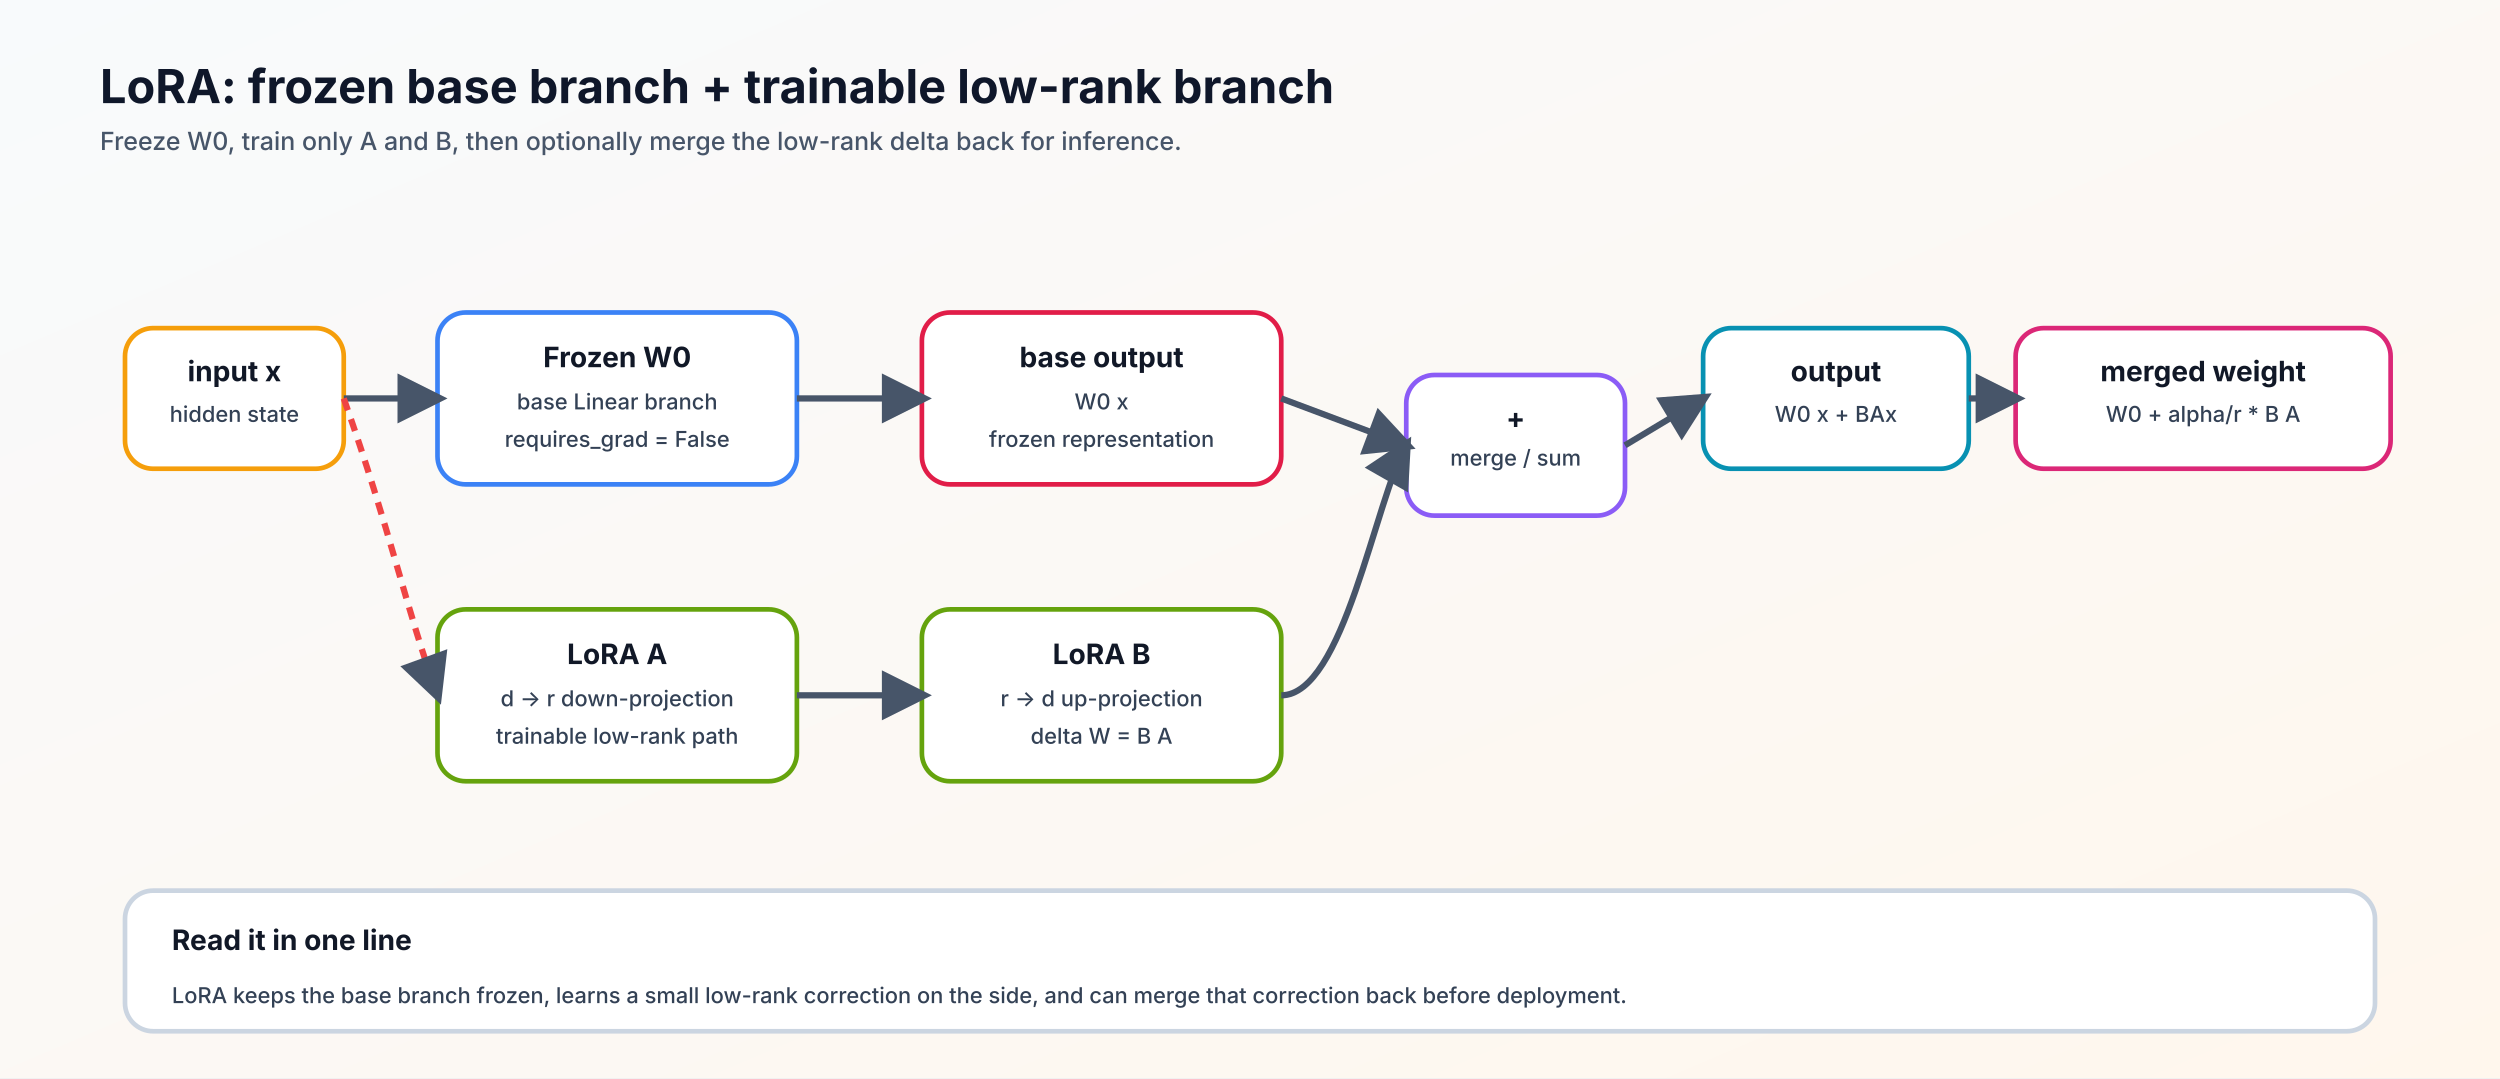
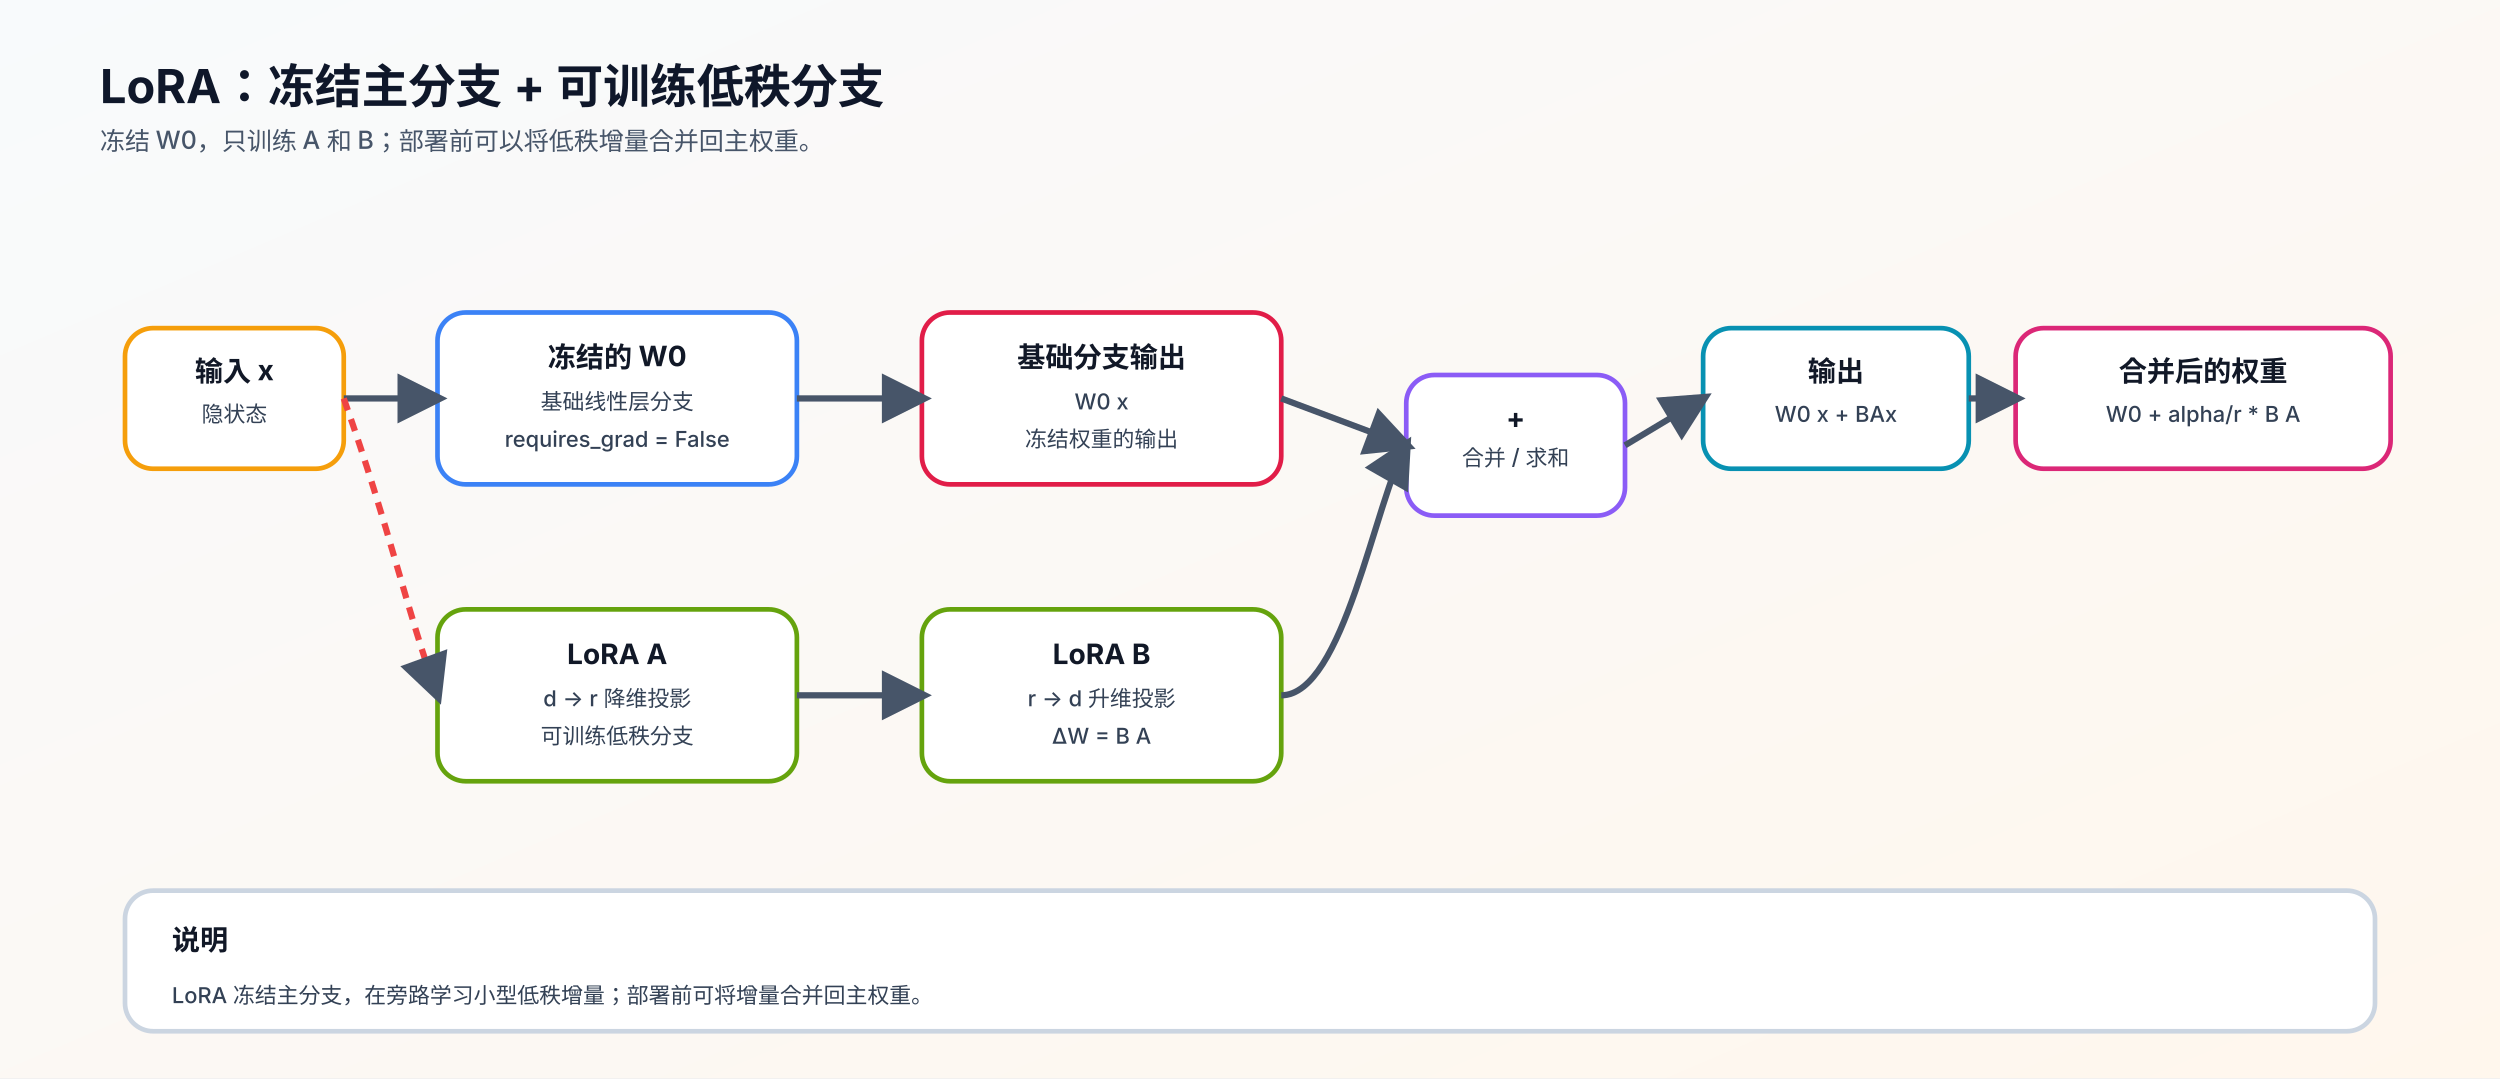
<svg xmlns="http://www.w3.org/2000/svg" viewBox="0 0 1600 690" role="img" aria-labelledby="title desc">
  <defs>
    <linearGradient id="bg" x1="0" x2="1" y1="0" y2="1">
      <stop offset="0%" stop-color="#f8fafc" />
      <stop offset="100%" stop-color="#fff7ed" />
    </linearGradient>
    <marker id="arrow" viewBox="0 0 10 10" refX="8" refY="5" markerWidth="8" markerHeight="8" orient="auto">
      <path d="M 0 0 L 10 5 L 0 10 z" fill="#475569" />
    </marker>
    <style>
      .title { font: 700 30px "Inter", "Noto Sans SC", sans-serif; fill: #0f172a; }
      .sub { font: 500 16px "Inter", "Noto Sans SC", sans-serif; fill: #475569; }
      .label { font: 700 18px "Inter", "Noto Sans SC", sans-serif; fill: #111827; }
      .small { font: 500 14px "Inter", "Noto Sans SC", sans-serif; fill: #334155; }
      .box { fill: #ffffff; stroke-width: 3; rx: 18; ry: 18; }
      .arrow { stroke: #475569; stroke-width: 4; fill: none; marker-end: url(#arrow); }
      .dashed { stroke: #ef4444; stroke-width: 4; fill: none; stroke-dasharray: 8 6; marker-end: url(#arrow); }
    </style>
  </defs>
  <rect width="1600" height="690" fill="url(#bg)" />
-   <text x="64" y="66" class="title">LoRA: frozen base branch + trainable low-rank branch</text>
-   <text x="64" y="96" class="sub">Freeze W0, train only A and B, then optionally merge the low-rank delta back for inference.</text>
+   <text x="64" y="66" class="title">LoRA：冻结主分支 + 可训练低秩分支</text>
+   <text x="64" y="96" class="sub">冻结 W0，只训练 A 和 B；部署前可以将低秩增量合并回主权重。</text>
  <rect x="80" y="210" width="140" height="90" class="box" fill="#fff7ed" stroke="#f59e0b" />
-   <text x="150" y="244" text-anchor="middle" class="label">input x</text>
-   <text x="150" y="270" text-anchor="middle" class="small">hidden state</text>
+   <text x="150" y="244" text-anchor="middle" class="label">输入 x</text>
+   <text x="150" y="270" text-anchor="middle" class="small">隐状态</text>
  <rect x="280" y="200" width="230" height="110" class="box" fill="#eff6ff" stroke="#3b82f6" />
-   <text x="395" y="235" text-anchor="middle" class="label">Frozen W0</text>
-   <text x="395" y="262" text-anchor="middle" class="small">base Linear branch</text>
+   <text x="395" y="235" text-anchor="middle" class="label">冻结的 W0</text>
+   <text x="395" y="262" text-anchor="middle" class="small">基础线性层分支</text>
  <text x="395" y="286" text-anchor="middle" class="small">requires_grad = False</text>
  <rect x="280" y="390" width="230" height="110" class="box" fill="#ecfccb" stroke="#65a30d" />
  <text x="395" y="425" text-anchor="middle" class="label">LoRA A</text>
-   <text x="395" y="452" text-anchor="middle" class="small">d -&gt; r down-projection</text>
-   <text x="395" y="476" text-anchor="middle" class="small">trainable low-rank path</text>
+   <text x="395" y="452" text-anchor="middle" class="small">d → r 降维投影</text>
+   <text x="395" y="476" text-anchor="middle" class="small">可训练低秩分支</text>
  <rect x="590" y="390" width="230" height="110" class="box" fill="#ecfccb" stroke="#65a30d" />
  <text x="705" y="425" text-anchor="middle" class="label">LoRA B</text>
-   <text x="705" y="452" text-anchor="middle" class="small">r -&gt; d up-projection</text>
-   <text x="705" y="476" text-anchor="middle" class="small">delta W = B A</text>
+   <text x="705" y="452" text-anchor="middle" class="small">r → d 升维投影</text>
+   <text x="705" y="476" text-anchor="middle" class="small">ΔW = B A</text>
  <rect x="590" y="200" width="230" height="110" class="box" fill="#fff1f2" stroke="#e11d48" />
-   <text x="705" y="235" text-anchor="middle" class="label">base output</text>
+   <text x="705" y="235" text-anchor="middle" class="label">基础分支输出</text>
  <text x="705" y="262" text-anchor="middle" class="small">W0 x</text>
-   <text x="705" y="286" text-anchor="middle" class="small">frozen representation</text>
+   <text x="705" y="286" text-anchor="middle" class="small">冻结权重的输出</text>
  <rect x="900" y="240" width="140" height="90" class="box" fill="#f5f3ff" stroke="#8b5cf6" />
  <text x="970" y="274" text-anchor="middle" class="label">+</text>
-   <text x="970" y="298" text-anchor="middle" class="small">merge / sum</text>
+   <text x="970" y="298" text-anchor="middle" class="small">合并 / 求和</text>
  <rect x="1090" y="210" width="170" height="90" class="box" fill="#ecfeff" stroke="#0891b2" />
-   <text x="1175" y="244" text-anchor="middle" class="label">output</text>
+   <text x="1175" y="244" text-anchor="middle" class="label">输出</text>
  <text x="1175" y="270" text-anchor="middle" class="small">W0 x + BAx</text>
  <rect x="1290" y="210" width="240" height="90" class="box" fill="#fdf2f8" stroke="#db2777" />
-   <text x="1410" y="244" text-anchor="middle" class="label">merged weight</text>
+   <text x="1410" y="244" text-anchor="middle" class="label">合并后的权重</text>
  <text x="1410" y="270" text-anchor="middle" class="small">W0 + alpha/r * B A</text>
  <path d="M 220 255 L 280 255" class="arrow" />
  <path d="M 510 255 L 590 255" class="arrow" />
  <path d="M 220 255 C 250 340 260 390 280 445" class="dashed" />
  <path d="M 510 445 L 590 445" class="arrow" />
  <path d="M 820 445 C 860 445 880 320 900 285" class="arrow" />
  <path d="M 820 255 L 900 285" class="arrow" />
  <path d="M 1040 285 L 1090 255" class="arrow" />
  <path d="M 1260 255 L 1290 255" class="arrow" />
  <rect x="80" y="570" width="1440" height="90" class="box" fill="#ffffff" stroke="#cbd5e1" />
-   <text x="110" y="608" class="label">Read it in one line</text>
-   <text x="110" y="642" class="small">LoRA keeps the base branch frozen, learns a small low-rank correction on the side, and can merge that correction back before deployment.</text>
+   <text x="110" y="608" class="label">说明</text>
+   <text x="110" y="642" class="small">LoRA 冻结主分支，在旁路学习小型低秩增量；部署前可将增量合并回主权重。</text>
</svg>
